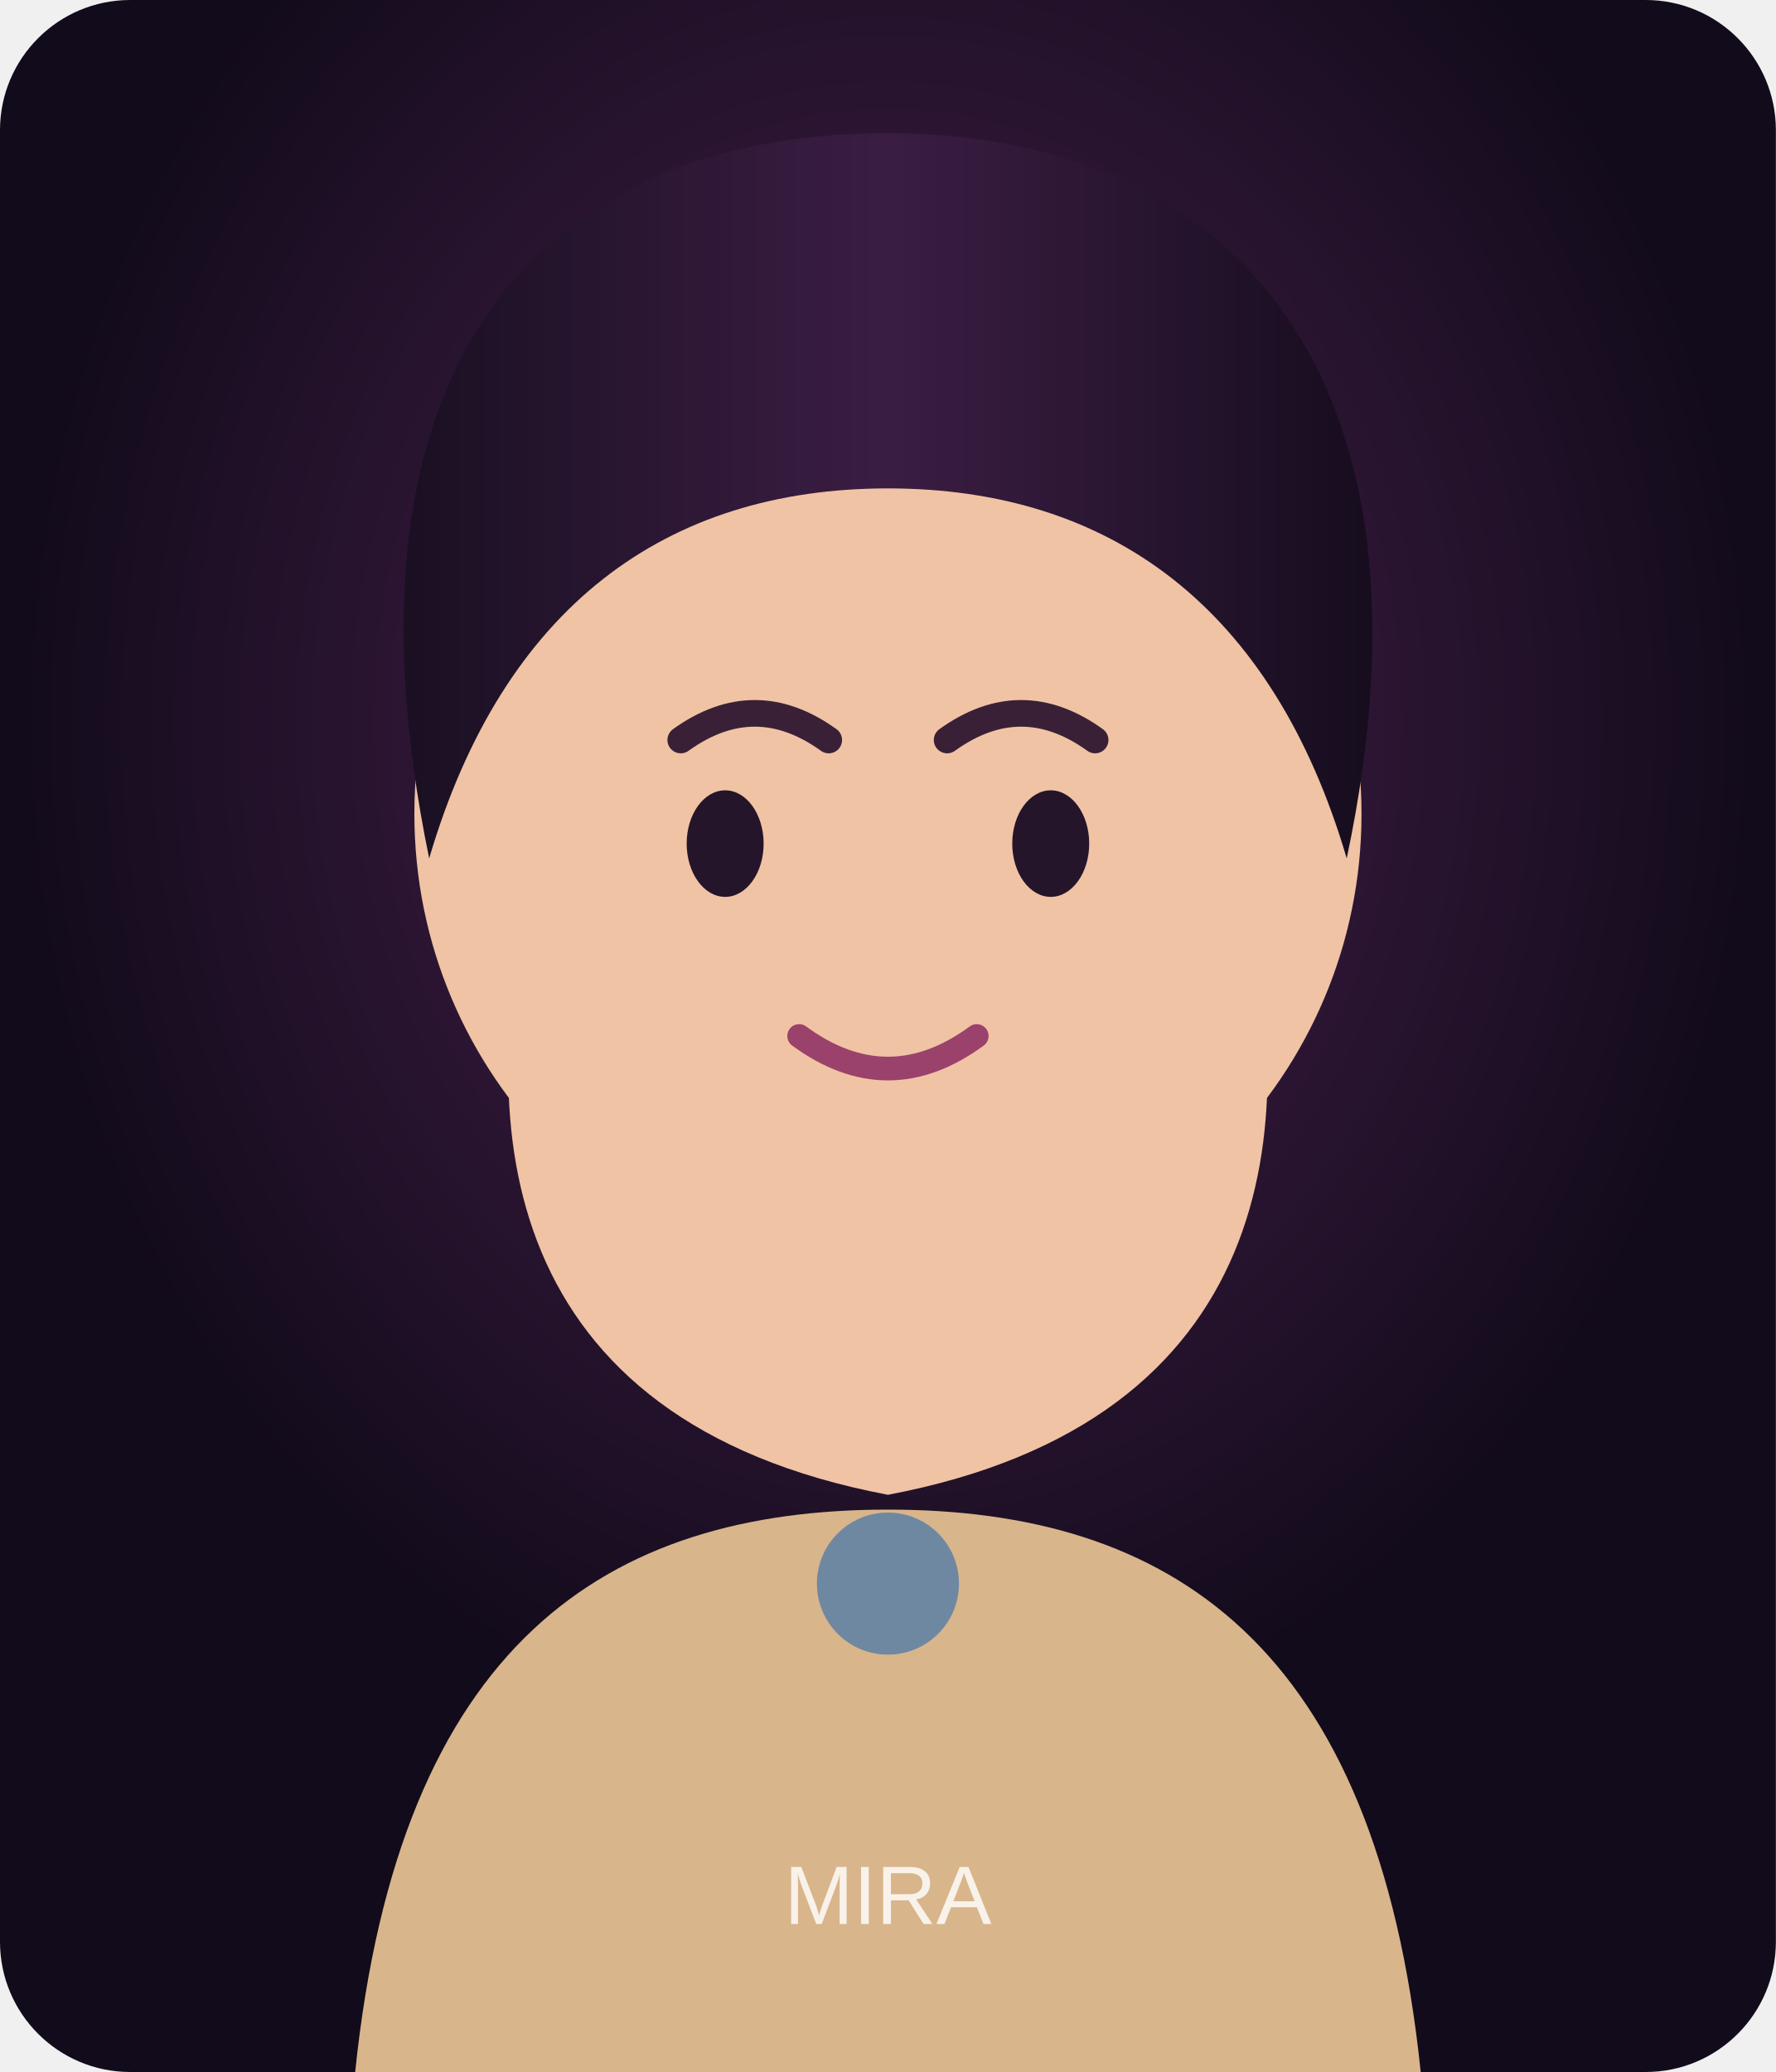
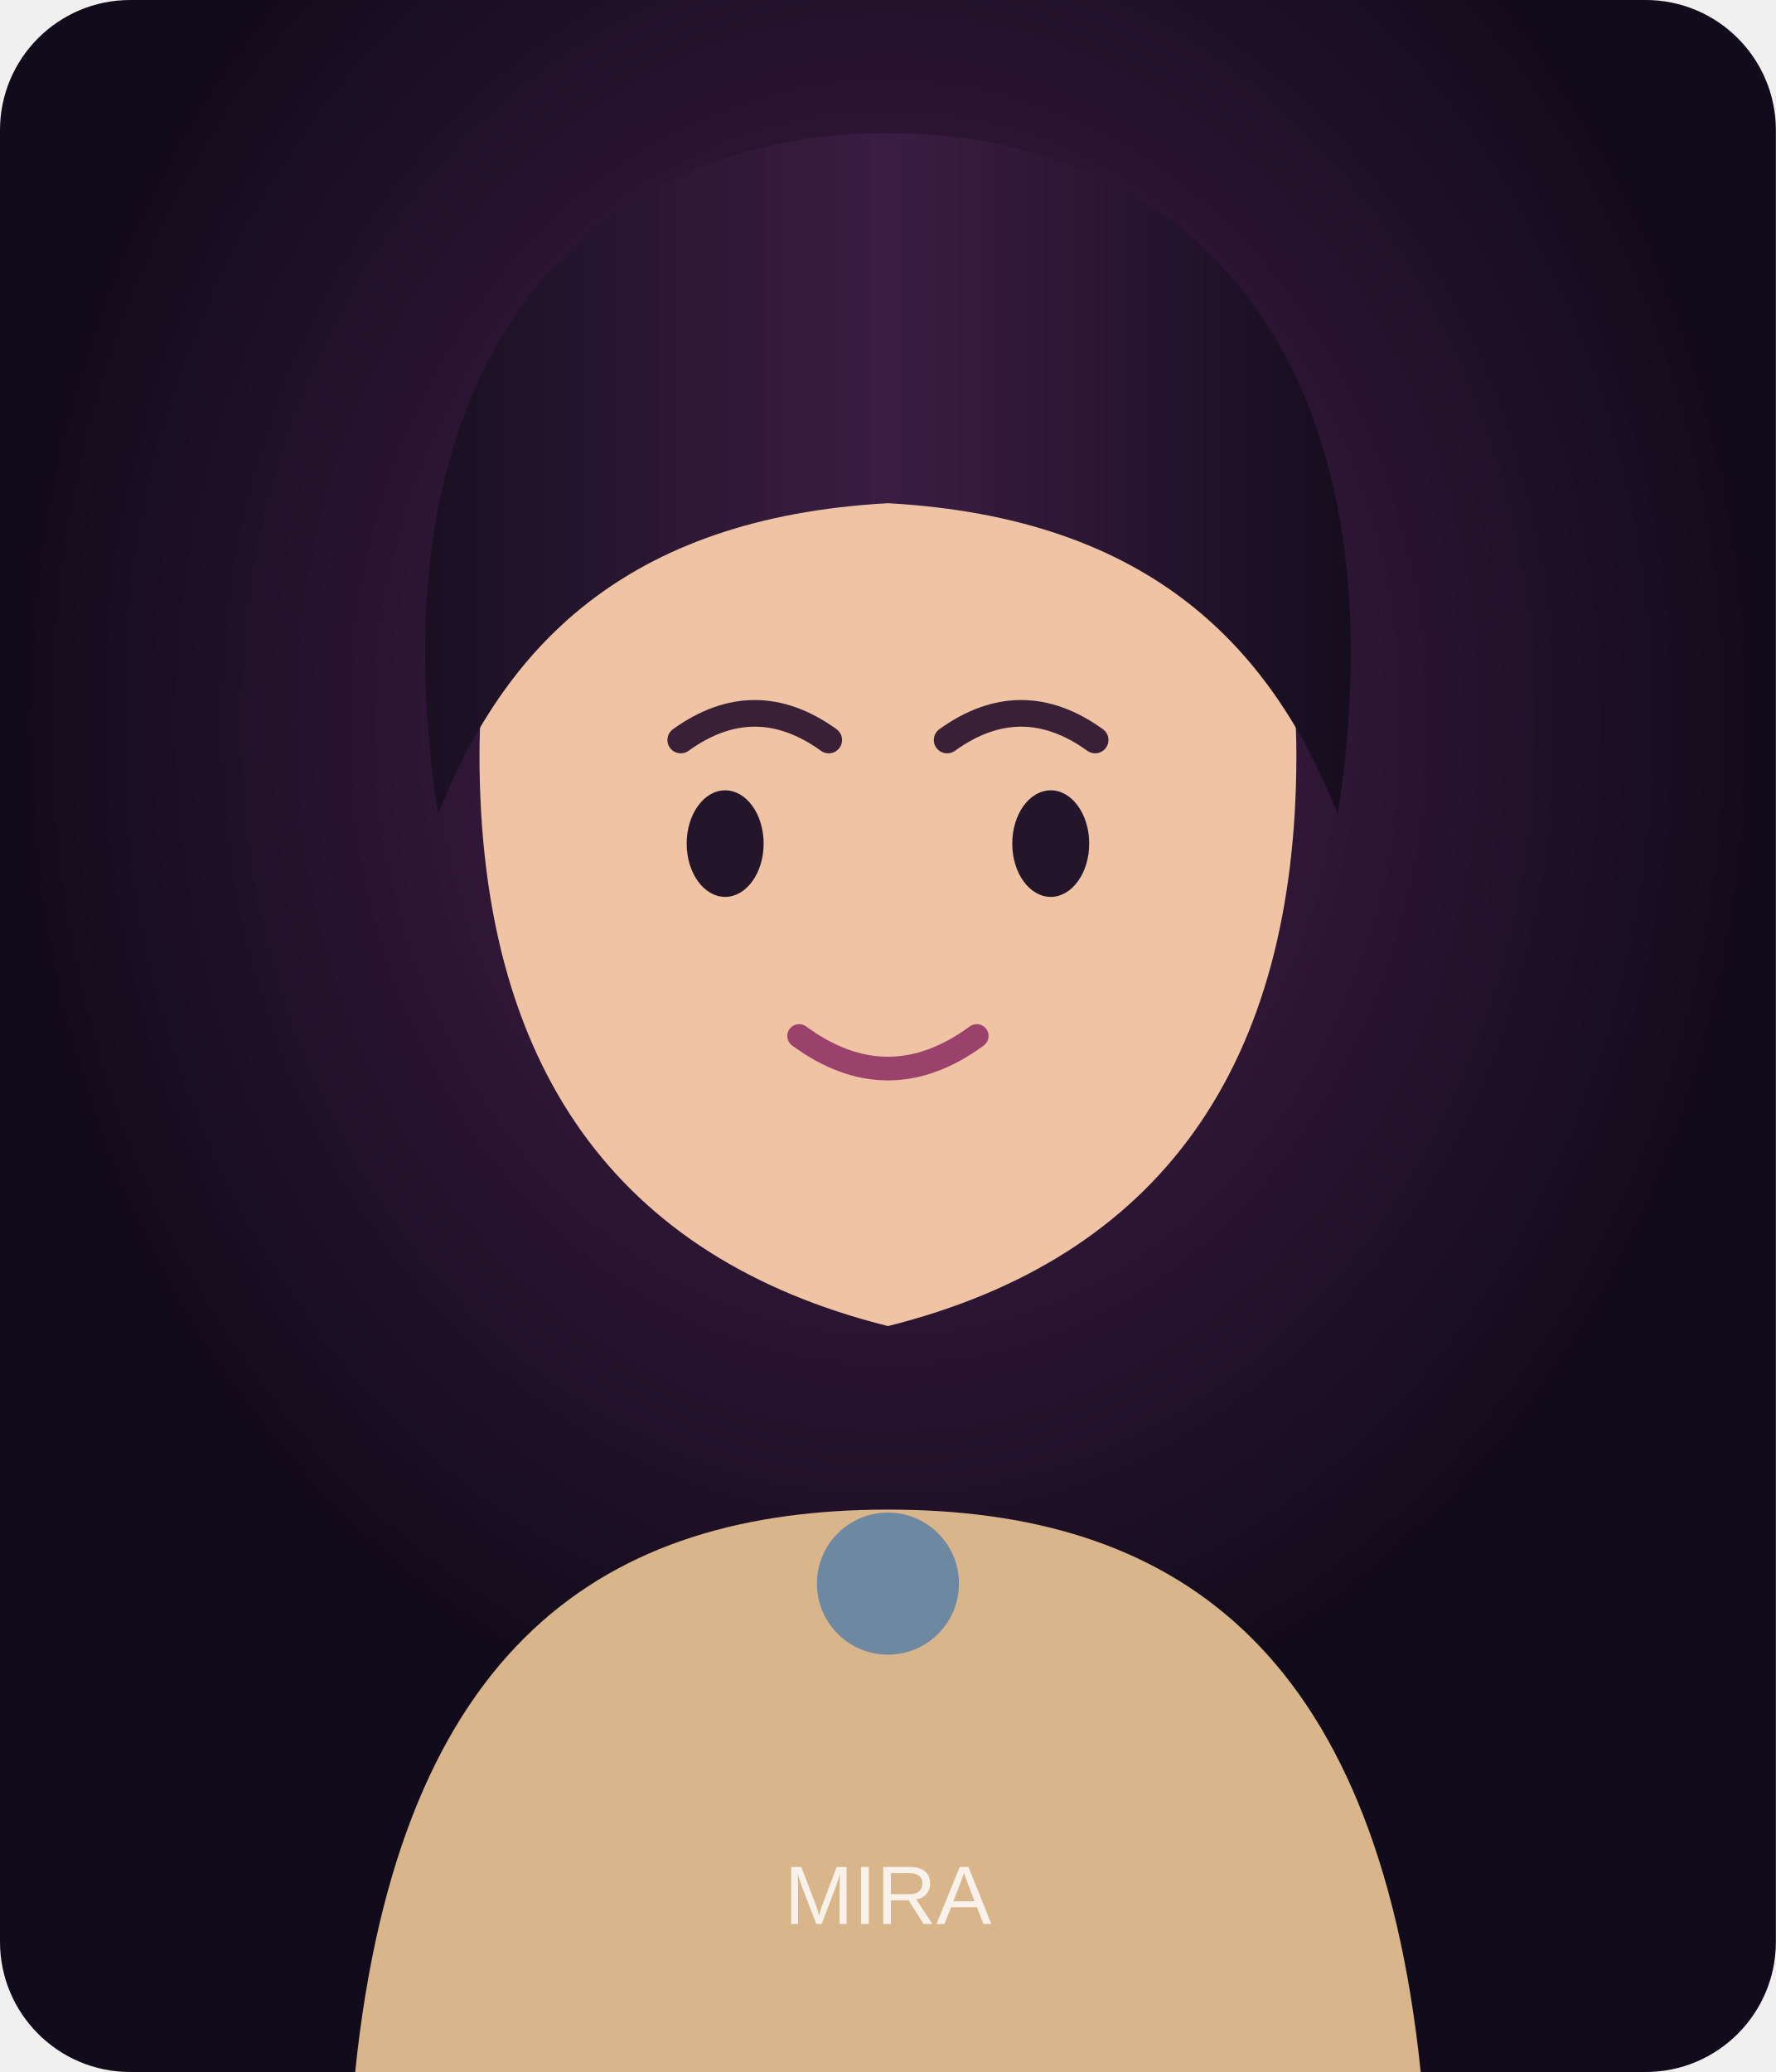
<svg xmlns="http://www.w3.org/2000/svg" viewBox="0 0 600 700">
  <defs>
    <radialGradient id="g" cx="50%" cy="35%">
      <stop offset="0" stop-color="#4b214f" />
      <stop offset="1" stop-color="#120b1b" />
    </radialGradient>
    <linearGradient id="h" x1="0" x2="1">
      <stop stop-color="#1a1022" />
      <stop offset=".5" stop-color="#3b1d43" />
      <stop offset="1" stop-color="#160d1e" />
    </linearGradient>
  </defs>
  <rect width="600" height="700" rx="44" fill="url(#g)" />
-   <circle cx="300" cy="275" r="160" fill="#f0c3a4" />
-   <path d="M145 290C110 120 185 45 300 45s190 80 155 245c-25-85-80-125-155-125s-130 40-155 125z" fill="url(#h)" />
-   <path d="M180 300c-20 80-12 180 120 205 132-25 140-125 120-205-35 45-70 60-120 60s-85-15-120-60z" fill="#f0c3a4" />
+   <path d="M162 255C162 165 215 105 300 105C385 105 438 165 438 255C438 360 392 425 300 448C208 425 162 360 162 255Z" fill="#f0c3a4" />
+   <path d="M148 275C125 125 195 45 300 45C405 45 475 125 452 275C430 220 390 175 300 170C210 175 170 220 148 275Z" fill="url(#h)" />
  <ellipse cx="245" cy="285" rx="13" ry="18" fill="#25152b" />
  <ellipse cx="355" cy="285" rx="13" ry="18" fill="#25152b" />
  <path d="M230 250q25-18 50 0M320 250q25-18 50 0" fill="none" stroke="#3a2037" stroke-width="9" stroke-linecap="round" />
  <path d="M270 350q30 22 60 0" fill="none" stroke="#9a426b" stroke-width="8" stroke-linecap="round" />
  <path d="M120 700c15-145 85-190 180-190s165 45 180 190" fill="#d9b58b" />
  <circle cx="300" cy="535" r="24" fill="#557da8" opacity=".8" />
  <text x="300" y="650" text-anchor="middle" font-family="Arial,sans-serif" font-size="28" fill="#fff" opacity=".82">MIRA</text>
</svg>
